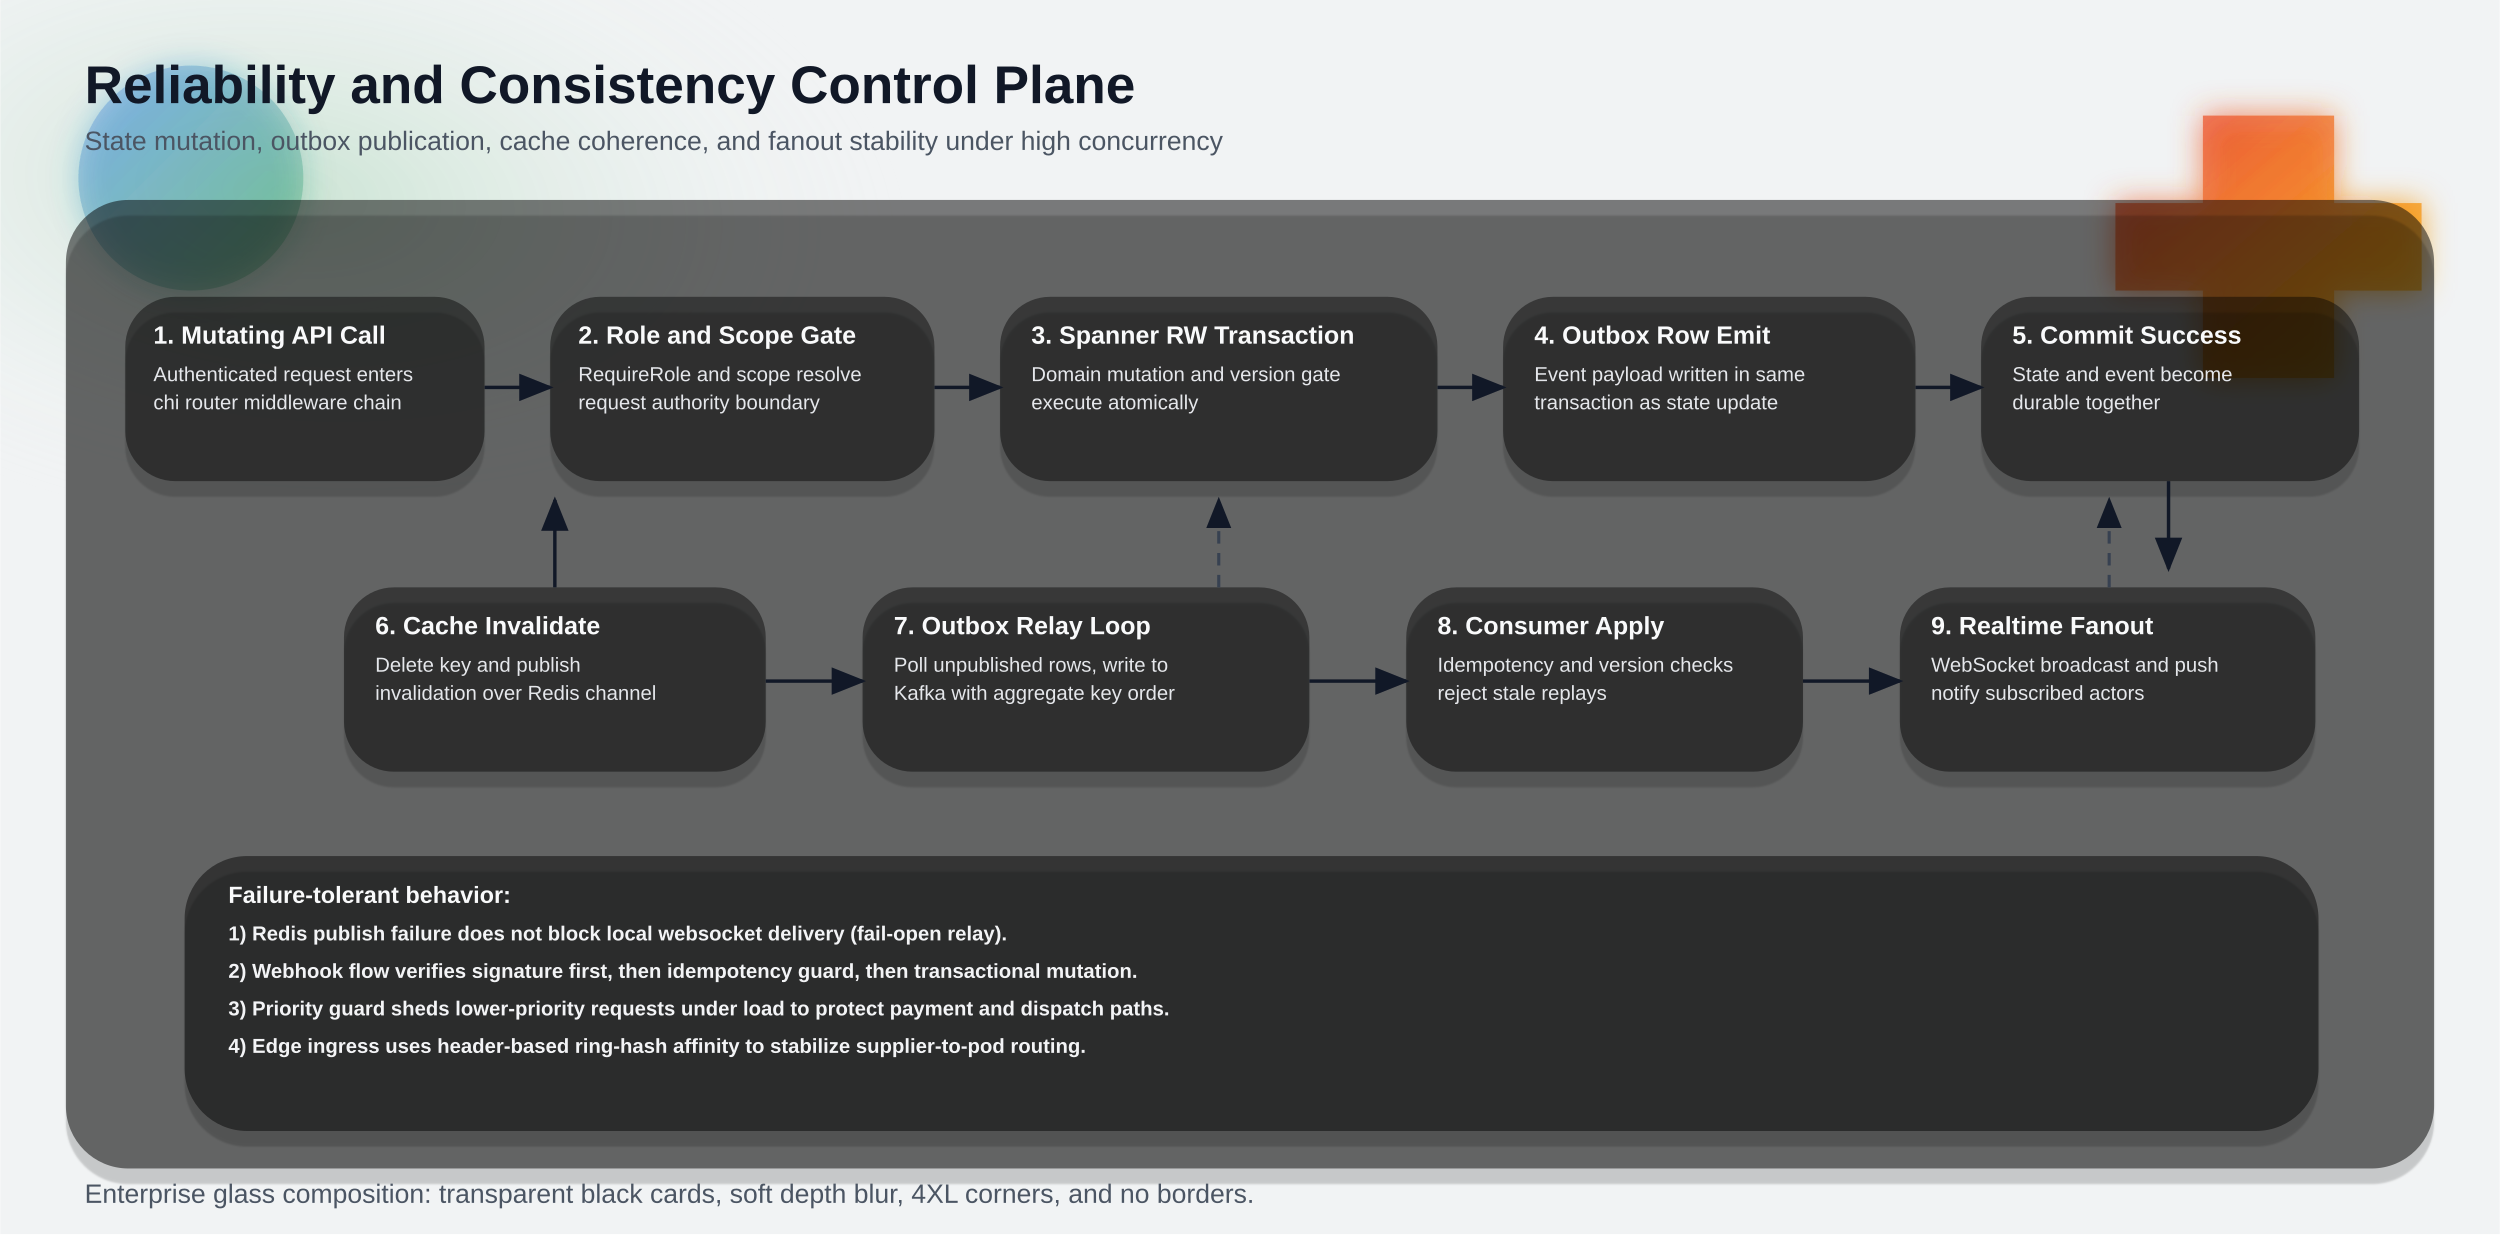
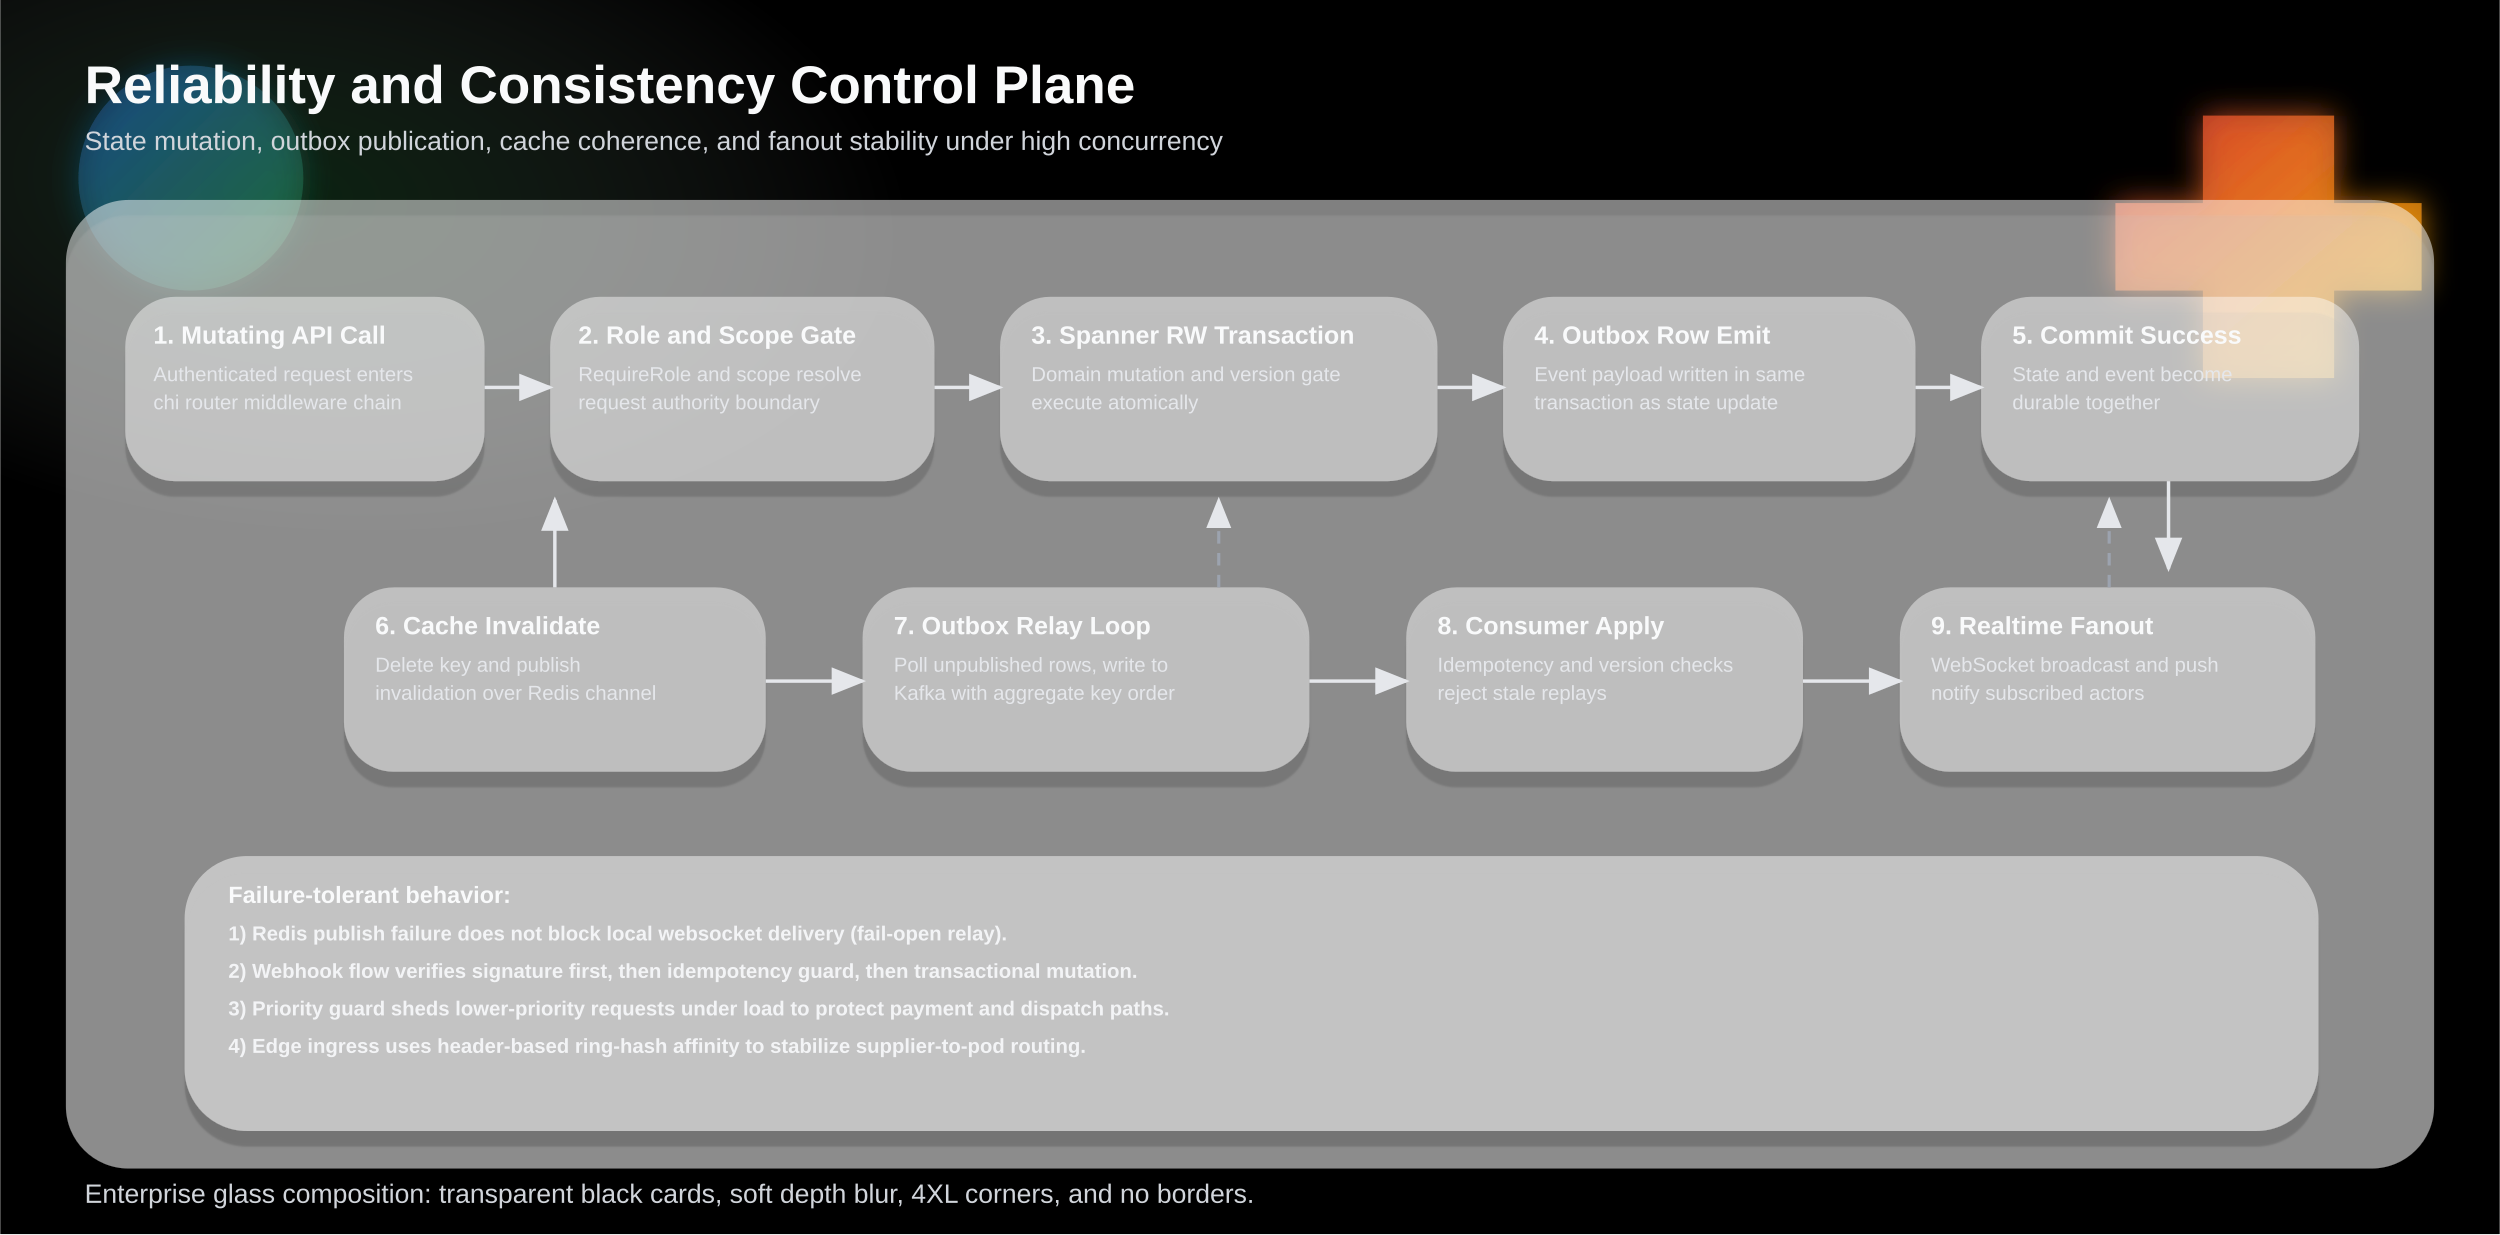
<svg xmlns="http://www.w3.org/2000/svg" width="2200" height="1086" viewBox="0 0 1600 790" role="img" aria-label="Reliability control plane clean glass style">
  <defs>
    <linearGradient id="accentBlue" x1="0" y1="0" x2="1" y2="1">
      <stop offset="0%" stop-color="#1a73e8" />
      <stop offset="100%" stop-color="#34a853" />
    </linearGradient>
    <linearGradient id="accentRed" x1="0" y1="0" x2="1" y2="1">
      <stop offset="0%" stop-color="#ea4335" />
      <stop offset="100%" stop-color="#fbbc05" />
    </linearGradient>
    <radialGradient id="mist" cx="0" cy="0" r="1" gradientTransform="translate(186 124) rotate(6) scale(400 220)" gradientUnits="userSpaceOnUse">
      <stop offset="0%" stop-color="#34a853" stop-opacity="0.2" />
      <stop offset="100%" stop-color="#f1f3f4" stop-opacity="0" />
    </radialGradient>
    <filter id="softShape" x="-20%" y="-20%" width="140%" height="140%">
      <feGaussianBlur stdDeviation="10" result="blur" />
      <feMerge>
        <feMergeNode in="blur" />
        <feMergeNode in="SourceGraphic" />
      </feMerge>
    </filter>
    <filter id="glassShadow" x="-20%" y="-20%" width="140%" height="160%">
      <feGaussianBlur in="SourceAlpha" stdDeviation="0.8" result="edgeBlur" />
      <feOffset in="edgeBlur" dx="0" dy="10" result="offsetBlur" />
      <feColorMatrix in="offsetBlur" type="matrix" values="0 0 0 0 0 0 0 0 0 0 0 0 0 0 0 0 0 0 0.35 0" result="shadow" />
      <feMerge>
        <feMergeNode in="shadow" />
        <feMergeNode in="SourceGraphic" />
      </feMerge>
    </filter>
    <marker id="arrow" markerWidth="10" markerHeight="8" refX="9" refY="4" orient="auto" markerUnits="strokeWidth">
-       <path d="M0,0 L10,4 L0,8 Z" fill="#111827" />
+       <path d="M0,0 L10,4 L0,8 Z" fill="#E5E7EB" />
    </marker>
    <style>
-       .bg { fill: #f1f3f4; }
-       .panel { fill: rgba(0, 0, 0, 0.5); stroke: none; filter: url(#glassShadow); }
-       .title { font: 700 34px Arial, sans-serif; fill: #111827; }
-       .subtitle { font: 500 17px Arial, sans-serif; fill: #4b5563; }
-       .node { fill: rgba(0, 0, 0, 0.44); stroke: none; filter: url(#glassShadow); }
+       .bg { fill: #000000; }
+       .panel { fill: rgba(255, 255, 255, 0.5); stroke: none; filter: url(#glassShadow); }
+       .title { font: 700 34px Arial, sans-serif; fill: #F9FAFB; }
+       .subtitle { font: 500 17px Arial, sans-serif; fill: #D1D5DB; }
+       .node { fill: rgba(255, 255, 255, 0.44); stroke: none; filter: url(#glassShadow); }
      .h { font: 700 16px Arial, sans-serif; fill: #f9fafb; }
      .t { font: 500 13px Arial, sans-serif; fill: #e5e7eb; }
-       .arrowLine { stroke: #111827; stroke-width: 2.2; fill: none; marker-end: url(#arrow); }
-       .arrowDashed { stroke: #374151; stroke-width: 2; stroke-dasharray: 8 6; fill: none; marker-end: url(#arrow); }
-       .callout { fill: rgba(0, 0, 0, 0.48); stroke: none; filter: url(#glassShadow); }
+       .arrowLine { stroke: #E5E7EB; stroke-width: 2.2; fill: none; marker-end: url(#arrow); }
+       .arrowDashed { stroke: #9CA3AF; stroke-width: 2; stroke-dasharray: 8 6; fill: none; marker-end: url(#arrow); }
+       .callout { fill: rgba(255, 255, 255, 0.48); stroke: none; filter: url(#glassShadow); }
      .calloutTitle { font: 700 15px Arial, sans-serif; fill: #f9fafb; }
      .calloutText { font: 600 13px Arial, sans-serif; fill: #f3f4f6; }
    </style>
  </defs>
  <rect class="bg" x="0" y="0" width="1600" height="790" />
  <rect x="0" y="0" width="1600" height="790" fill="url(#mist)" />
  <g filter="url(#softShape)">
    <circle cx="122" cy="114" r="72" fill="url(#accentBlue)" opacity="0.32" />
    <path d="M1410,74 l84,0 0,56 56,0 0,56 -56,0 0,56 -84,0 0,-56 -56,0 0,-56 56,0 z" fill="url(#accentRed)" opacity="0.74" />
  </g>
  <text class="title" x="54" y="66">Reliability and Consistency Control Plane</text>
  <text class="subtitle" x="54" y="96">State mutation, outbox publication, cache coherence, and fanout stability under high concurrency</text>
  <rect class="panel" x="42" y="128" width="1516" height="620" rx="40" />
  <rect class="node" x="80" y="190" width="230" height="118" rx="32" />
  <text class="h" x="98" y="220">1. Mutating API Call</text>
  <text class="t" x="98" y="244">Authenticated request enters</text>
  <text class="t" x="98" y="262">chi router middleware chain</text>
  <rect class="node" x="352" y="190" width="246" height="118" rx="32" />
  <text class="h" x="370" y="220">2. Role and Scope Gate</text>
  <text class="t" x="370" y="244">RequireRole and scope resolve</text>
  <text class="t" x="370" y="262">request authority boundary</text>
  <rect class="node" x="640" y="190" width="280" height="118" rx="32" />
  <text class="h" x="660" y="220">3. Spanner RW Transaction</text>
  <text class="t" x="660" y="244">Domain mutation and version gate</text>
  <text class="t" x="660" y="262">execute atomically</text>
  <rect class="node" x="962" y="190" width="264" height="118" rx="32" />
  <text class="h" x="982" y="220">4. Outbox Row Emit</text>
  <text class="t" x="982" y="244">Event payload written in same</text>
  <text class="t" x="982" y="262">transaction as state update</text>
  <rect class="node" x="1268" y="190" width="242" height="118" rx="32" />
  <text class="h" x="1288" y="220">5. Commit Success</text>
  <text class="t" x="1288" y="244">State and event become</text>
  <text class="t" x="1288" y="262">durable together</text>
  <rect class="node" x="220" y="376" width="270" height="118" rx="32" />
  <text class="h" x="240" y="406">6. Cache Invalidate</text>
  <text class="t" x="240" y="430">Delete key and publish</text>
  <text class="t" x="240" y="448">invalidation over Redis channel</text>
  <rect class="node" x="552" y="376" width="286" height="118" rx="32" />
  <text class="h" x="572" y="406">7. Outbox Relay Loop</text>
  <text class="t" x="572" y="430">Poll unpublished rows, write to</text>
  <text class="t" x="572" y="448">Kafka with aggregate key order</text>
  <rect class="node" x="900" y="376" width="254" height="118" rx="32" />
  <text class="h" x="920" y="406">8. Consumer Apply</text>
  <text class="t" x="920" y="430">Idempotency and version checks</text>
  <text class="t" x="920" y="448">reject stale replays</text>
  <rect class="node" x="1216" y="376" width="266" height="118" rx="32" />
  <text class="h" x="1236" y="406">9. Realtime Fanout</text>
  <text class="t" x="1236" y="430">WebSocket broadcast and push</text>
  <text class="t" x="1236" y="448">notify subscribed actors</text>
  <rect class="callout" x="118" y="548" width="1366" height="176" rx="40" />
  <text class="calloutTitle" x="146" y="578">Failure-tolerant behavior:</text>
  <text class="calloutText" x="146" y="602">1) Redis publish failure does not block local websocket delivery (fail-open relay).</text>
  <text class="calloutText" x="146" y="626">2) Webhook flow verifies signature first, then idempotency guard, then transactional mutation.</text>
  <text class="calloutText" x="146" y="650">3) Priority guard sheds lower-priority requests under load to protect payment and dispatch paths.</text>
  <text class="calloutText" x="146" y="674">4) Edge ingress uses header-based ring-hash affinity to stabilize supplier-to-pod routing.</text>
  <path class="arrowLine" d="M310 248 L352 248" />
  <path class="arrowLine" d="M598 248 L640 248" />
  <path class="arrowLine" d="M920 248 L962 248" />
  <path class="arrowLine" d="M1226 248 L1268 248" />
  <path class="arrowLine" d="M1388 308 L1388 364" />
  <path class="arrowLine" d="M355 376 L355 320" />
  <path class="arrowLine" d="M490 436 L552 436" />
  <path class="arrowLine" d="M838 436 L900 436" />
  <path class="arrowLine" d="M1154 436 L1216 436" />
  <path class="arrowDashed" d="M1350 376 L1350 320" />
  <path class="arrowDashed" d="M780 376 L780 320" />
  <text class="subtitle" x="54" y="770">Enterprise glass composition: transparent black cards, soft depth blur, 4XL corners, and no borders.</text>
</svg>
